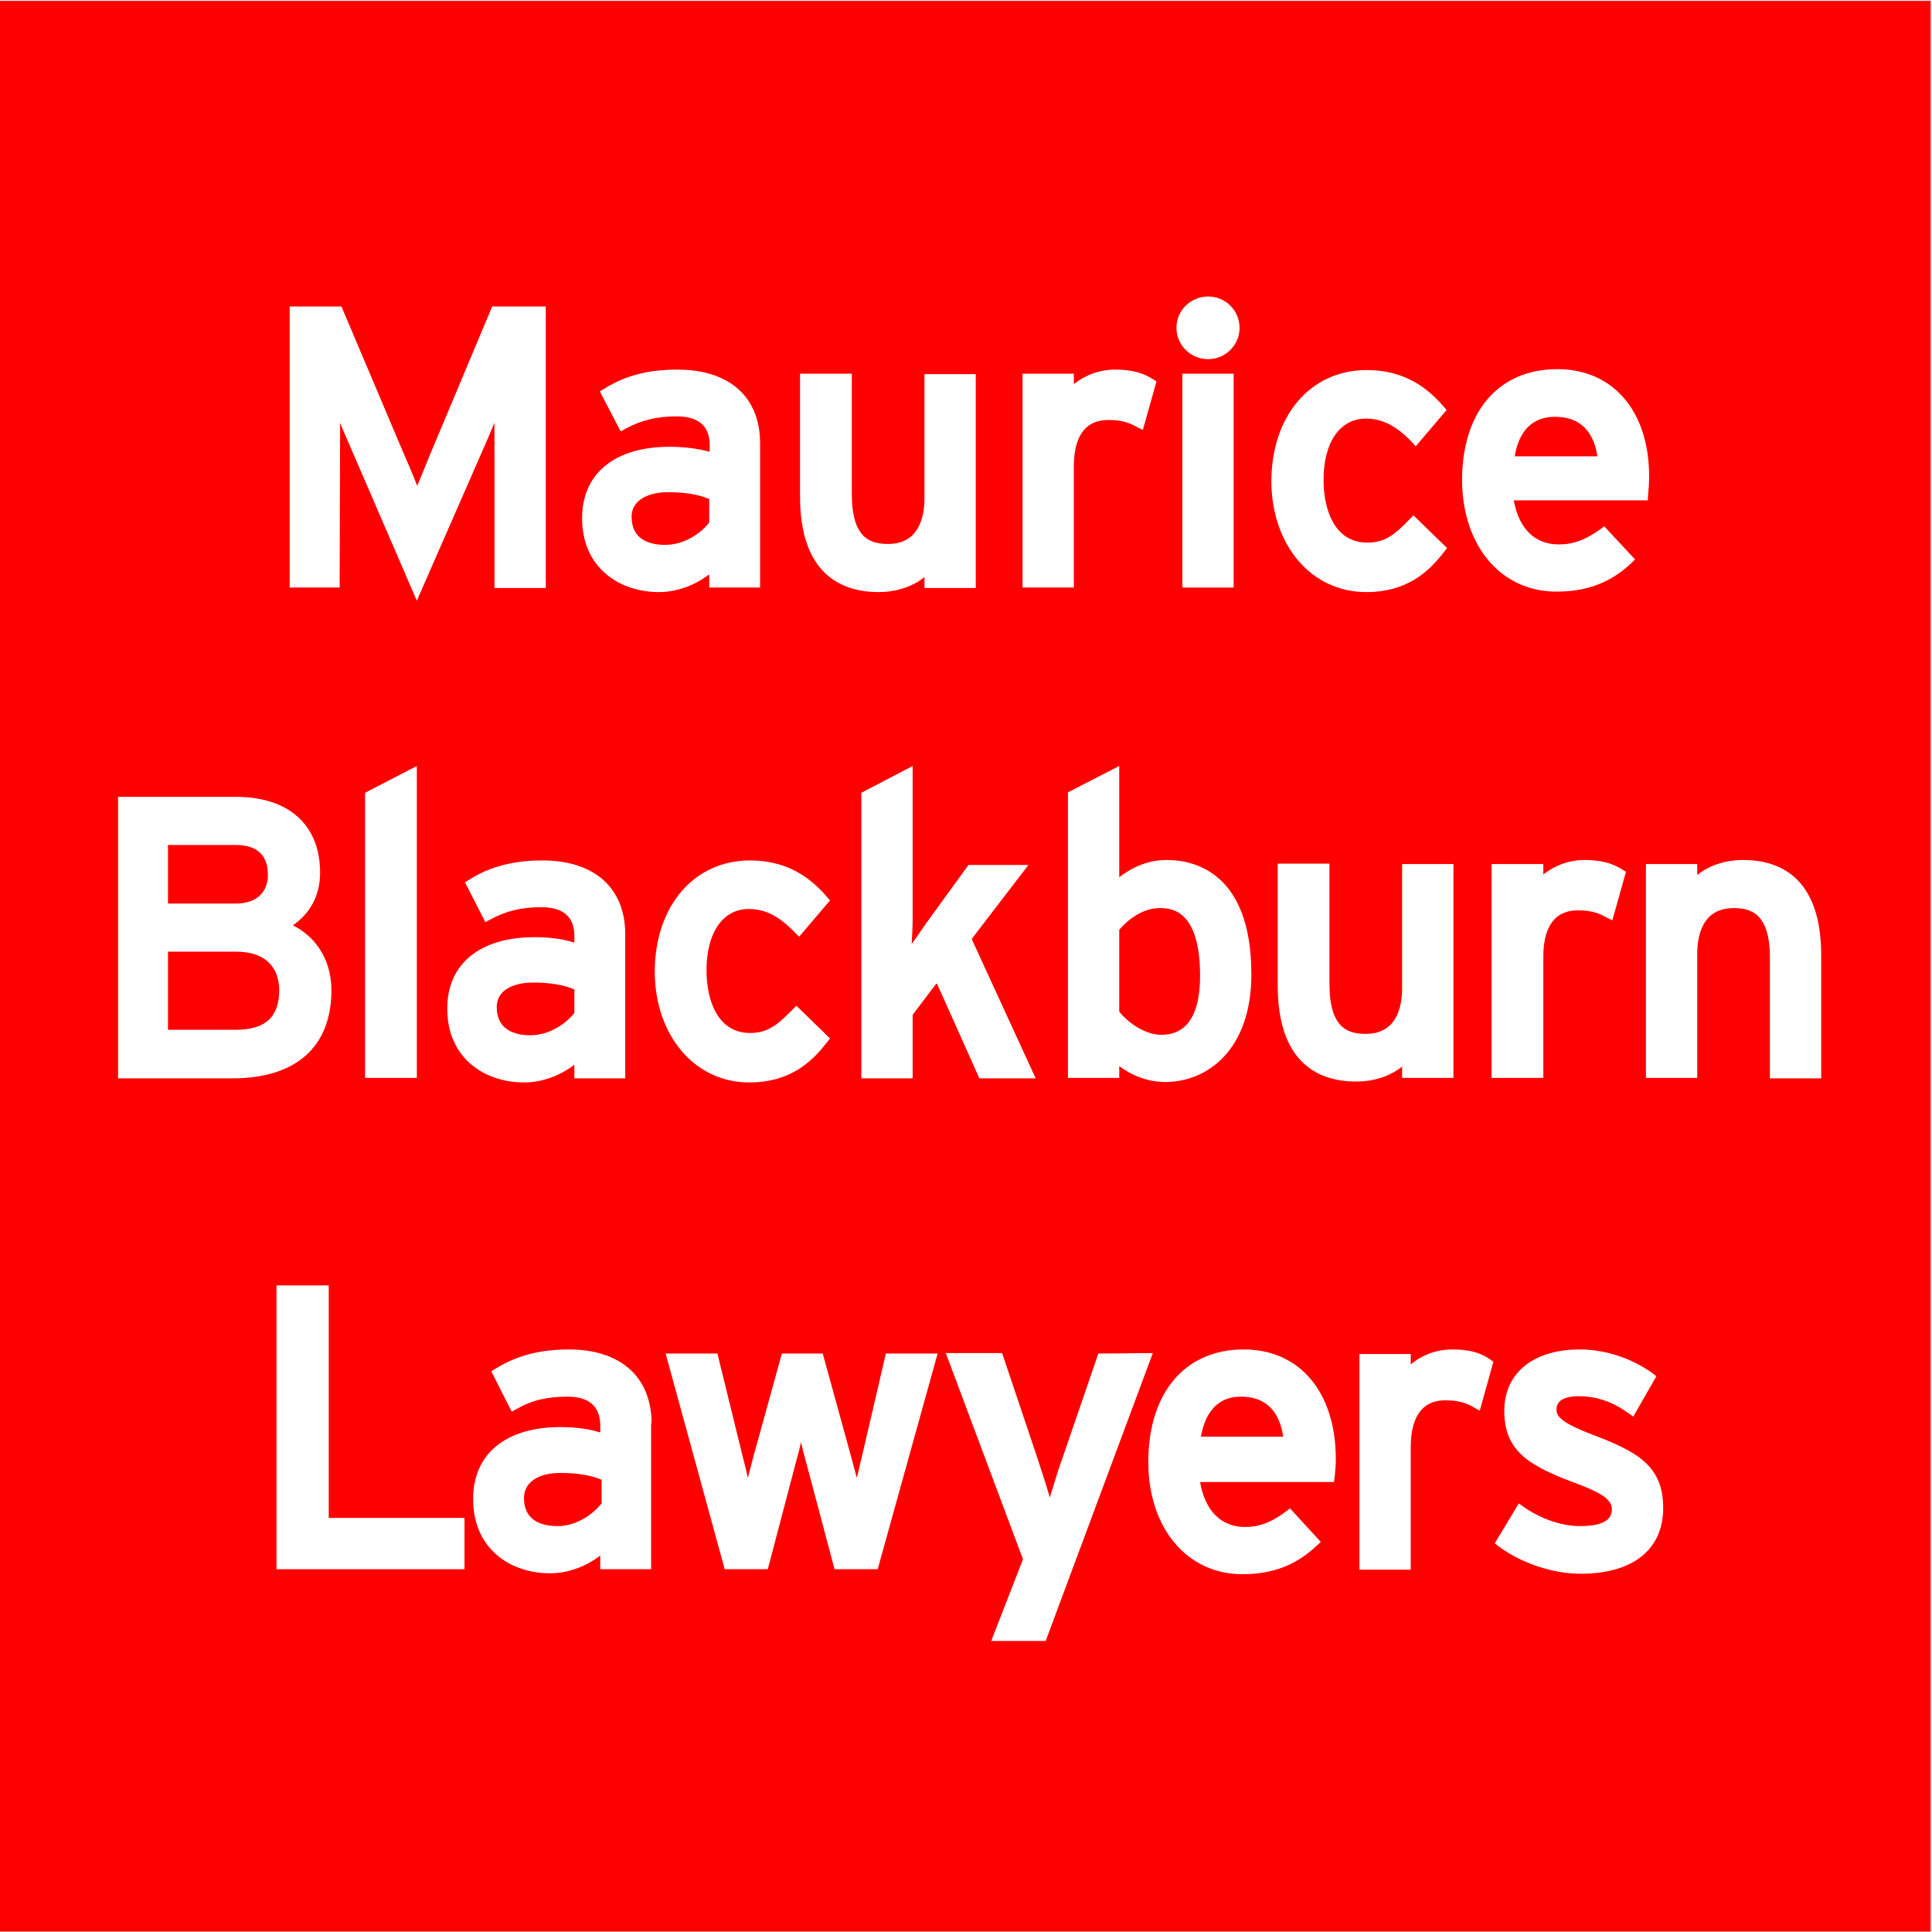
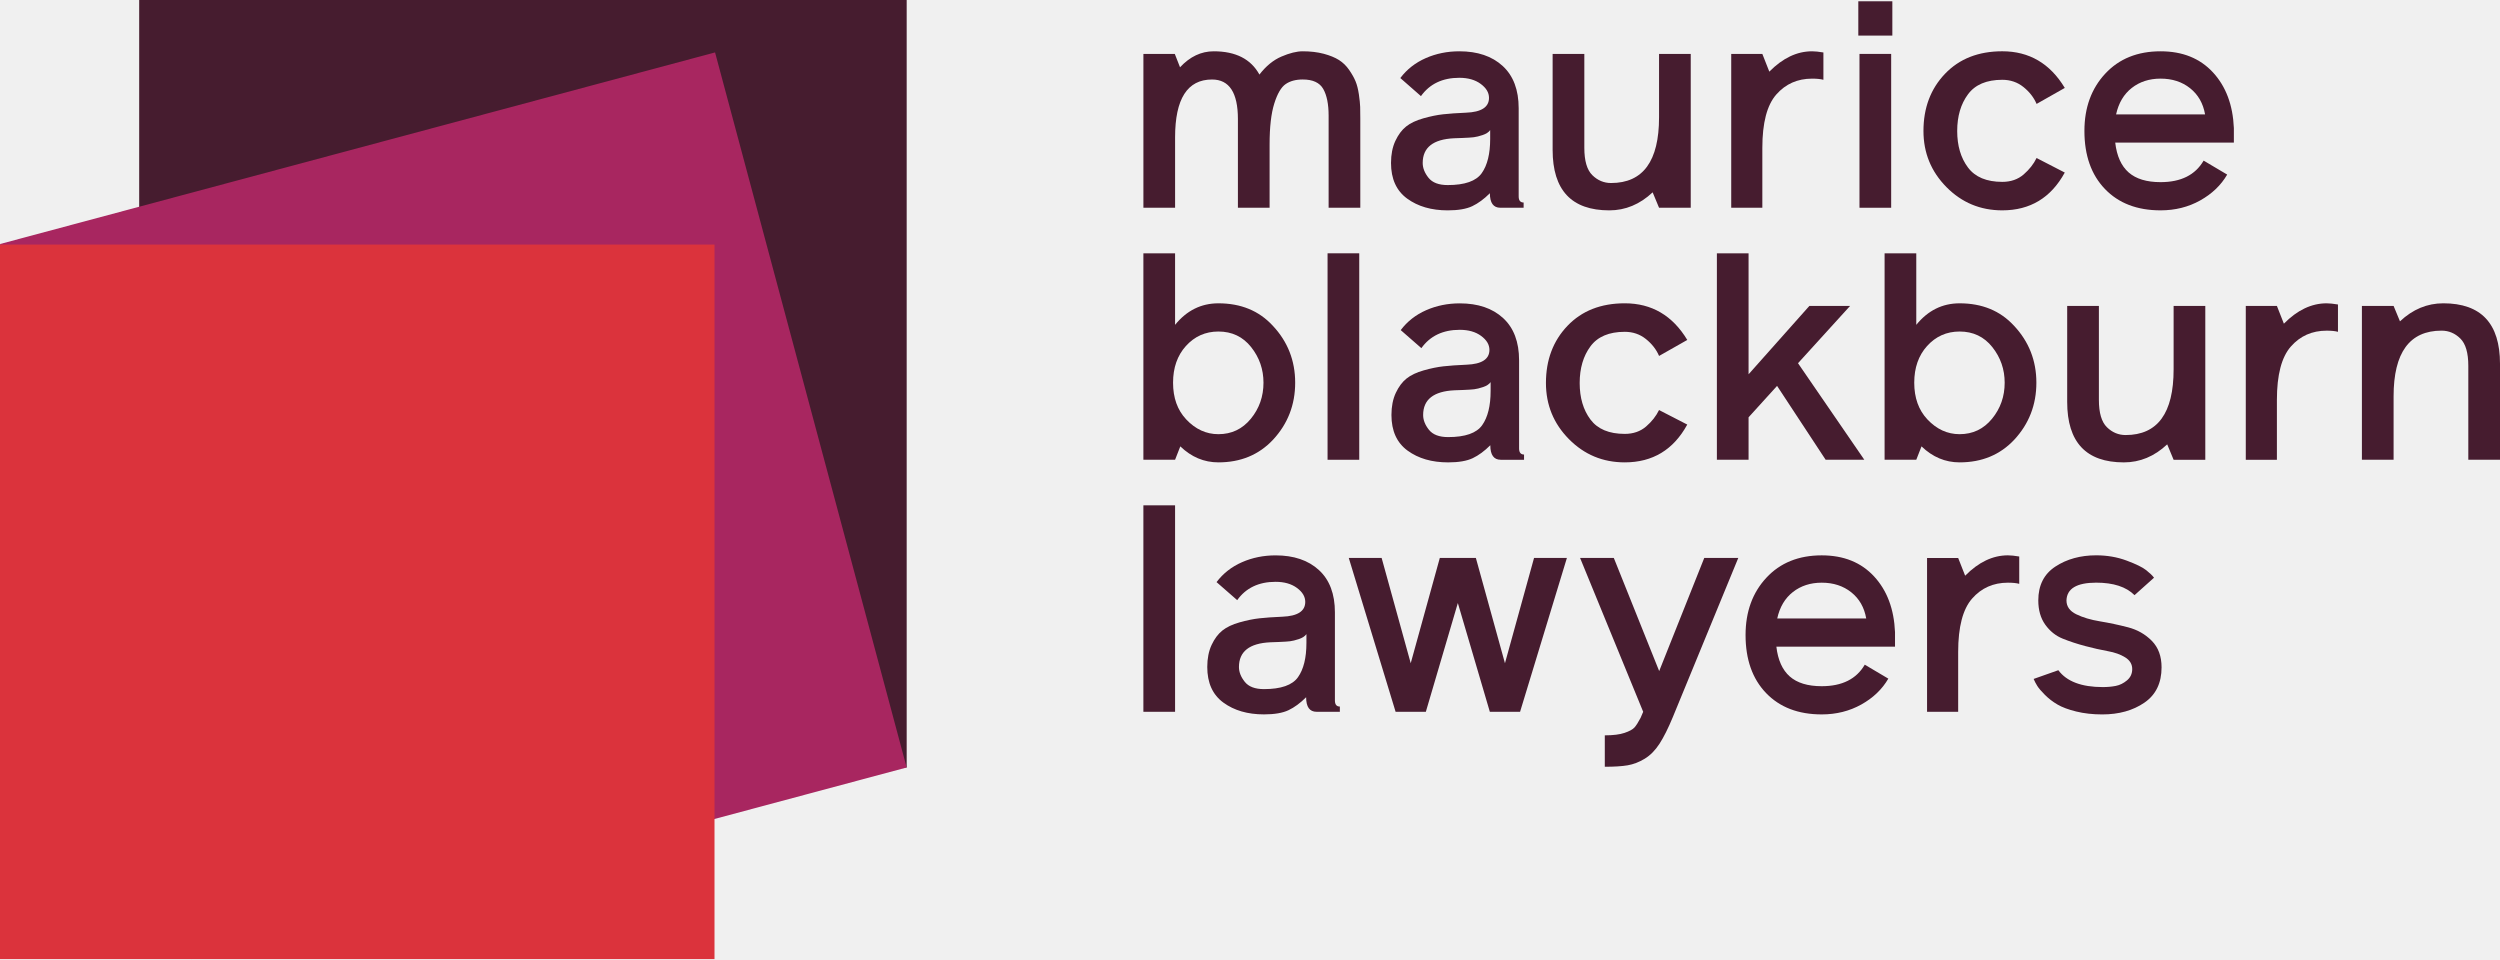
- <svg xmlns="http://www.w3.org/2000/svg" xmlns:xlink="http://www.w3.org/1999/xlink" width="425.5" height="425.5">
-   <style type="text/css">.st0{fill:#FF0000;}
- 	.st1{clip-path:url(#SVGID_2_);fill:#FFFFFF;}
- 	.st2{clip-path:url(#SVGID_4_);fill:#FFFFFF;}
- 	.st3{clip-path:url(#SVGID_6_);fill:#FFFFFF;}
- 	.st4{clip-path:url(#SVGID_8_);fill:#FFFFFF;}
- 	.st5{clip-path:url(#SVGID_10_);fill:#FFFFFF;}
- 	.st6{fill:#FFFFFF;}
- 	.st7{clip-path:url(#SVGID_12_);fill:#FFFFFF;}
- 	.st8{clip-path:url(#SVGID_14_);fill:#FFFFFF;}
- 	.st9{clip-path:url(#SVGID_16_);fill:#FFFFFF;}
- 	.st10{clip-path:url(#SVGID_18_);fill:#FFFFFF;}
- 	.st11{clip-path:url(#SVGID_20_);fill:#FFFFFF;}
- 	.st12{clip-path:url(#SVGID_22_);fill:#FFFFFF;}
- 	.st13{clip-path:url(#SVGID_24_);fill:#FFFFFF;}
- 	.st14{clip-path:url(#SVGID_26_);fill:#FFFFFF;}
- 	.st15{clip-path:url(#SVGID_28_);fill:#FFFFFF;}
- 	.st16{clip-path:url(#SVGID_30_);fill:#FFFFFF;}
- 	.st17{clip-path:url(#SVGID_32_);fill:#FFFFFF;}
- 	.st18{clip-path:url(#SVGID_34_);fill:#FFFFFF;}
- 	.st19{clip-path:url(#SVGID_36_);fill:#FFFFFF;}
- 	.st20{clip-path:url(#SVGID_38_);fill:#FFFFFF;}
- 	.st21{clip-path:url(#SVGID_40_);fill:#FFFFFF;}
- 	.st22{clip-path:url(#SVGID_42_);fill:#FFFFFF;}</style>
-   <g>
-     <rect fill="none" id="canvas_background" height="427.5" width="427.5" y="-1" x="-1" />
-   </g>
-   <g>
-     <g id="svg_1">
-       <g id="Layer_1_1_">
-         <g id="svg_19">
-           <rect id="svg_20" height="425.2" width="425.2" class="st0" y="0.2" />
-           <g id="svg_21">
-             <g id="svg_22">
-               <defs transform="translate(1,0) ">
-                 <rect height="425.2" width="425.2" y="0.2" id="SVGID_1_" />
-               </defs>
-               <clipPath transform="translate(1,0) " id="SVGID_2_">
-                 <use id="svg_23" xlink:href="#SVGID_1_" />
-               </clipPath>
-               <path id="svg_24" d="m350.3,315.8c-7,-2.7 -7.5,-4.1 -7.5,-5.4c0,-2.4 2.7,-2.9 4.9,-2.9c3.9,0 7.4,1.2 10.9,3.7l1.1,0.8l5.1,-8.9l-0.9,-0.7c-4.6,-3.3 -10.4,-5.2 -16,-5.2c-10.2,0 -16.6,5.2 -16.6,13.5s4.7,11.7 14,15.3c6.2,2.3 9.7,3.8 9.7,6.4c0,2.5 -2.3,3.7 -7,3.7c-4,0 -8.5,-1.5 -12.4,-4.2l-1.1,-0.8l-5.3,8.8l0.9,0.7c5,3.7 11.9,6 18,6c11.5,0 18.2,-5.3 18.2,-14.5c0,-9.5 -6,-12.5 -16,-16.3" class="st1" />
-             </g>
-             <g id="svg_25">
-               <defs transform="translate(1,0) ">
-                 <rect height="425.2" width="425.2" y="0.2" id="SVGID_3_" />
-               </defs>
-               <clipPath transform="translate(1,0) " id="SVGID_4_">
-                 <use id="svg_26" xlink:href="#SVGID_3_" />
-               </clipPath>
-               <path id="svg_27" d="m319.8,297.2c-3.4,0 -6.6,1.2 -9.1,3.3l0,-2.3l-11.3,0l0,47.5l11.3,0l0,-27c0,-4.7 1.3,-10.3 7.6,-10.3c2.5,0 4.3,0.4 6.2,1.5l1.4,0.8l3,-10.8l-0.7,-0.5c-2.3,-1.6 -4.8,-2.2 -8.4,-2.2" class="st2" />
-             </g>
-             <g id="svg_28">
-               <defs transform="translate(1,0) ">
-                 <rect height="425.2" width="425.2" y="0.2" id="SVGID_5_" />
-               </defs>
-               <clipPath transform="translate(1,0) " id="SVGID_6_">
-                 <use id="svg_29" xlink:href="#SVGID_5_" />
-               </clipPath>
-               <path id="svg_30" d="m273.9,297.2c-12.9,0 -21,9.5 -21,24.8c0,14.5 8.5,24.7 20.7,24.7c6.7,0 11.9,-2 16.4,-6.3l0.9,-0.8l-6.8,-7.4l-0.9,0.7c-3.2,2.4 -5.9,3.4 -9,3.4c-5.3,0 -8.8,-3.6 -9.9,-9.9l29.5,0l0.2,-1.6c0.1,-1 0.2,-2.3 0.2,-3.7c-0.1,-14.6 -8,-23.9 -20.3,-23.9m-0.6,10.4c6.5,0 8.7,4.5 9.3,8.8l-18.1,0c0.7,-4.2 2.9,-8.8 8.8,-8.8" class="st3" />
-             </g>
-             <g id="svg_31">
-               <defs transform="translate(1,0) ">
-                 <rect height="425.2" width="425.2" y="0.2" id="SVGID_7_" />
-               </defs>
-               <clipPath transform="translate(1,0) " id="SVGID_8_">
-                 <use id="svg_32" xlink:href="#SVGID_7_" />
-               </clipPath>
-               <path id="svg_33" d="m241.9,298.1l-7.9,23c-0.9,2.4 -1.9,5.9 -2.8,8.7c-0.8,-2.9 -2,-6.4 -2.8,-8.9l-7.7,-22.9l-12.4,0l17,45.4l-7,18l12,0l23.6,-63.4l-12,0.1l0,0z" class="st4" />
-             </g>
-             <g id="svg_34">
-               <defs transform="translate(1,0) ">
-                 <rect height="425.2" width="425.2" y="0.2" id="SVGID_9_" />
-               </defs>
-               <clipPath transform="translate(1,0) " id="SVGID_10_">
-                 <use id="svg_35" xlink:href="#SVGID_9_" />
-               </clipPath>
-               <path id="svg_36" d="m189.8,320.9c-0.4,1.5 -0.7,3.1 -1.1,4.6c-0.4,-1.5 -0.8,-3.1 -1.2,-4.5l-6.3,-22.9l-9,0l-6.3,22.8c-0.4,1.5 -0.8,3.1 -1.2,4.6c-0.3,-1.5 -0.7,-3.1 -1.1,-4.6l-5.6,-22.8l-11.4,0l13,47.5l9.5,0l6.2,-23.6c0.4,-1.4 0.8,-2.9 1.1,-4.4c0.3,1.4 0.7,2.9 1.1,4.3l6.3,23.7l9.5,0l13.2,-47.5l-11.4,0l-5.3,22.8z" class="st5" />
-             </g>
+ <svg xmlns="http://www.w3.org/2000/svg" version="1.1" x="0px" y="0px" viewBox="0 0 1537.67 589.9" style="enable-background:new 0 0 1537.67 589.9;" xml:space="preserve">
+   <style type="text/css">
+ 	.st0{fill:#461C2F;}
+ 	.st1{fill:#A82660;}
+ 	.st2{fill:#DB333C;}
+ </style>
+   <g id="Logos">
+     <g>
+       <g>
+         <path class="st0" d="M836.68,73.22v54.55h-19.49v-56.7c0-7.03-1.11-12.49-3.31-16.37c-2.21-3.87-6.41-5.81-12.61-5.81     c-4.3,0-7.81,0.96-10.55,2.86c-2.74,1.91-5.07,5.9-6.97,11.98c-1.91,6.08-2.86,14.43-2.86,25.04v38.99h-19.49V73.22     c0-16.22-5.31-24.32-15.92-24.32c-15.15,0-22.72,11.86-22.72,35.59v43.28h-19.49V33.16h19.31l3.22,8.23     c6.08-6.56,12.99-9.84,20.75-9.84c13.47,0,22.83,4.77,28.08,14.31c4.05-5.25,8.58-8.95,13.59-11.09     c5.01-2.15,9.36-3.22,13.06-3.22c4.77,0,9.06,0.51,12.88,1.52c3.81,1.02,6.94,2.3,9.39,3.84c2.45,1.55,4.53,3.58,6.26,6.08     c1.72,2.51,3.04,4.83,3.93,6.98c0.9,2.15,1.58,4.83,2.06,8.05c0.47,3.22,0.74,5.81,0.8,7.78     C836.65,67.77,836.68,70.24,836.68,73.22z" />
+         <path class="st0" d="M937.13,124.56v3.22h-14.31c-4.3,0-6.44-2.98-6.44-8.94c-3.58,3.58-7.19,6.23-10.82,7.96     c-3.64,1.73-8.68,2.59-15.11,2.59c-10.01,0-18.33-2.41-24.95-7.24c-6.62-4.83-9.93-12.13-9.93-21.91c0-5.25,0.9-9.77,2.68-13.59     c1.79-3.81,3.99-6.76,6.62-8.85c2.62-2.09,6.14-3.76,10.55-5.01c4.41-1.25,8.49-2.09,12.25-2.5c3.76-0.42,8.43-0.74,14.04-0.98     c9.42-0.36,14.13-3.4,14.13-9.12c0-3.22-1.7-6.08-5.1-8.58c-3.4-2.51-7.78-3.76-13.15-3.76c-10.37,0-18.24,3.76-23.61,11.27     L861.29,48c4.05-5.37,9.27-9.45,15.65-12.25c6.37-2.8,13.26-4.2,20.66-4.2c11.21,0,20.09,3.01,26.65,9.03     c6.56,6.02,9.84,14.7,9.84,26.02v54.19C934.09,123.3,935.1,124.56,937.13,124.56z M890.44,113.83c10.49,0,17.47-2.44,20.93-7.33     c3.46-4.89,5.19-11.92,5.19-21.1v-5.37c-0.96,1.32-2.51,2.33-4.65,3.04c-2.15,0.72-3.97,1.16-5.46,1.34     c-1.49,0.18-3.82,0.33-6.97,0.45c-3.16,0.12-4.86,0.18-5.1,0.18c-12.88,0.6-19.32,5.67-19.32,15.2c0,3.1,1.19,6.14,3.58,9.12     C881.02,112.34,884.96,113.83,890.44,113.83z" />
+         <path class="st0" d="M954.97,92.18V33.16h19.5v57.77c0,7.99,1.64,13.59,4.92,16.81c3.28,3.22,7.12,4.83,11.53,4.83     c19.68,0,29.51-13.47,29.51-40.42V33.16h19.49v94.62h-19.49l-3.94-9.48c-7.87,7.39-16.75,11.09-26.65,11.09     C966.6,129.38,954.97,116.98,954.97,92.18z" />
+         <path class="st0" d="M1114.55,31.55c1.79,0,4.11,0.24,6.97,0.72v16.81c-1.67-0.47-4-0.71-6.97-0.71c-8.95,0-16.28,3.25-22,9.75     c-5.72,6.5-8.59,17.44-8.59,32.82v36.84h-19.14V33.16h19.14l4.29,10.91C1096.49,35.72,1105.25,31.55,1114.55,31.55z" />
+         <path class="st0" d="M1163.92,0.79v21.1h-20.93V0.79H1163.92z M1143.71,127.78V33.16h19.49v94.62H1143.71z" />
+         <path class="st0" d="M1252.63,97.19l17.35,8.94c-8.47,15.5-21.28,23.25-38.45,23.25c-13.48,0-24.92-4.77-34.34-14.31     c-9.42-9.54-14.13-21.04-14.13-34.52c0-14.19,4.41-25.9,13.24-35.15c8.82-9.24,20.57-13.86,35.24-13.86     c16.57,0,29.39,7.51,38.45,22.54l-17.35,9.84c-1.67-3.94-4.35-7.39-8.05-10.37c-3.7-2.98-8.05-4.47-13.05-4.47     c-9.66,0-16.7,2.98-21.11,8.95c-4.41,5.96-6.62,13.48-6.62,22.53c0,9.06,2.2,16.54,6.62,22.45c4.41,5.9,11.45,8.85,21.11,8.85     c5.24,0,9.62-1.52,13.14-4.56C1248.18,104.26,1250.84,100.89,1252.63,97.19z" />
+         <path class="st0" d="M1373.98,78.77v8.94h-72.97c0.95,8.23,3.7,14.34,8.23,18.33c4.53,4,11.09,5.99,19.67,5.99     c12.52,0,21.34-4.41,26.47-13.24l14.49,8.59c-3.82,6.56-9.36,11.86-16.63,15.92c-7.27,4.06-15.38,6.08-24.32,6.08     c-14.43,0-25.84-4.38-34.25-13.15c-8.41-8.76-12.61-20.66-12.61-35.68c0-14.31,4.26-26.05,12.79-35.23     c8.52-9.18,19.88-13.77,34.07-13.77c13.47,0,24.21,4.32,32.2,12.97C1369.09,53.16,1373.38,64.58,1373.98,78.77z M1301.54,70.36     h54.73c-1.19-6.8-4.26-12.16-9.21-16.1s-11-5.9-18.16-5.9c-6.91,0-12.82,1.91-17.7,5.72     C1306.31,57.9,1303.09,63.33,1301.54,70.36z" />
+         <path class="st0" d="M782.84,200.33c9.18,9.78,13.78,21.46,13.78,35.05c0,13.59-4.53,25.28-13.59,35.06     c-8.71,9.3-19.92,13.95-33.63,13.95c-8.82,0-16.63-3.28-23.43-9.84l-3.22,8.23h-19.49V155.8h19.49v44     c7.16-8.82,16.04-13.24,26.65-13.24C763.23,186.56,774.38,191.15,782.84,200.33z M749.4,267.05c8.11,0,14.76-3.16,19.95-9.48     c5.18-6.32,7.78-13.71,7.78-22.18c0-8.23-2.53-15.53-7.6-21.91c-5.07-6.38-11.78-9.57-20.12-9.57c-7.99,0-14.66,2.98-20.03,8.94     c-5.24,5.84-7.87,13.35-7.87,22.53c0,9.3,2.68,16.81,8.05,22.54C735.27,264.01,741.88,267.05,749.4,267.05z" />
+         <path class="st0" d="M836.03,282.79h-19.49V155.8h19.49V282.79z" />
+         <path class="st0" d="M937.39,279.57v3.22h-14.31c-4.3,0-6.44-2.98-6.44-8.94c-3.58,3.58-7.19,6.23-10.82,7.96     c-3.64,1.73-8.68,2.59-15.11,2.59c-10.01,0-18.33-2.41-24.95-7.24c-6.62-4.83-9.93-12.13-9.93-21.91c0-5.25,0.9-9.77,2.68-13.59     c1.79-3.81,3.99-6.76,6.62-8.85c2.62-2.09,6.14-3.76,10.55-5.01c4.41-1.25,8.49-2.09,12.25-2.5c3.76-0.42,8.43-0.74,14.04-0.98     c9.42-0.36,14.13-3.4,14.13-9.12c0-3.22-1.7-6.08-5.1-8.58c-3.4-2.51-7.78-3.76-13.15-3.76c-10.37,0-18.24,3.76-23.61,11.27     l-12.7-11.09c4.05-5.37,9.27-9.45,15.65-12.25c6.37-2.8,13.26-4.2,20.66-4.2c11.21,0,20.09,3.01,26.65,9.03     c6.56,6.02,9.84,14.7,9.84,26.02v54.19C934.35,278.31,935.36,279.57,937.39,279.57z M890.71,268.84     c10.49,0,17.47-2.44,20.93-7.33c3.46-4.89,5.19-11.92,5.19-21.1v-5.37c-0.96,1.32-2.51,2.33-4.65,3.04     c-2.15,0.72-3.97,1.16-5.46,1.34c-1.49,0.18-3.82,0.33-6.97,0.45c-3.16,0.12-4.86,0.18-5.1,0.18     c-12.88,0.6-19.32,5.67-19.32,15.2c0,3.1,1.19,6.14,3.58,9.12C881.29,267.35,885.22,268.84,890.71,268.84z" />
+         <path class="st0" d="M1020.43,252.2l17.35,8.94c-8.47,15.5-21.28,23.25-38.45,23.25c-13.48,0-24.92-4.77-34.34-14.31     c-9.42-9.54-14.13-21.04-14.13-34.52c0-14.19,4.41-25.9,13.24-35.15c8.82-9.24,20.57-13.86,35.24-13.86     c16.57,0,29.39,7.51,38.45,22.54l-17.35,9.84c-1.67-3.94-4.35-7.39-8.05-10.37c-3.7-2.98-8.05-4.47-13.05-4.47     c-9.66,0-16.7,2.98-21.11,8.95c-4.41,5.96-6.62,13.48-6.62,22.53c0,9.06,2.2,16.54,6.62,22.45c4.41,5.9,11.45,8.85,21.11,8.85     c5.24,0,9.62-1.52,13.14-4.56C1015.99,259.27,1018.64,255.9,1020.43,252.2z" />
+         <path class="st0" d="M1105.9,223.4l40.78,59.38h-23.79l-29.87-45.43l-17.53,19.32v26.11H1056V155.8h19.49v74.41l37.38-42.03     h25.04L1105.9,223.4z" />
+         <path class="st0" d="M1238.73,200.33c9.18,9.78,13.78,21.46,13.78,35.05c0,13.59-4.53,25.28-13.59,35.06     c-8.71,9.3-19.92,13.95-33.63,13.95c-8.82,0-16.63-3.28-23.43-9.84l-3.22,8.23h-19.49V155.8h19.49v44     c7.16-8.82,16.04-13.24,26.65-13.24C1219.12,186.56,1230.27,191.15,1238.73,200.33z M1205.29,267.05     c8.11,0,14.76-3.16,19.94-9.48c5.18-6.32,7.78-13.71,7.78-22.18c0-8.23-2.53-15.53-7.6-21.91c-5.07-6.38-11.78-9.57-20.12-9.57     c-7.99,0-14.66,2.98-20.03,8.94c-5.24,5.84-7.87,13.35-7.87,22.53c0,9.3,2.68,16.81,8.05,22.54     C1191.16,264.01,1197.77,267.05,1205.29,267.05z" />
+         <path class="st0" d="M1271.46,247.19v-59.02h19.5v57.77c0,7.99,1.64,13.59,4.92,16.81c3.28,3.22,7.12,4.83,11.53,4.83     c19.68,0,29.51-13.47,29.51-40.42v-38.99h19.49v94.62h-19.49l-3.94-9.48c-7.87,7.39-16.75,11.09-26.65,11.09     C1283.09,284.4,1271.46,272,1271.46,247.19z" />
+         <path class="st0" d="M1431.04,186.56c1.79,0,4.11,0.24,6.97,0.72v16.81c-1.67-0.47-4-0.71-6.97-0.71c-8.95,0-16.28,3.25-22,9.75     c-5.72,6.5-8.59,17.44-8.59,32.82v36.84h-19.14v-94.62h19.14l4.29,10.91C1412.97,190.73,1421.74,186.56,1431.04,186.56z" />
+         <path class="st0" d="M1537.67,223.76v59.02h-19.49v-57.77c0-7.99-1.64-13.59-4.92-16.81c-3.28-3.22-7.13-4.83-11.53-4.83     c-19.68,0-29.51,13.48-29.51,40.42v38.99h-19.49v-94.62h19.49l3.93,9.48c7.87-7.39,16.75-11.09,26.65-11.09     C1526.05,186.56,1537.67,198.96,1537.67,223.76z" />
+         <path class="st0" d="M722.75,437.8h-19.49V310.81h19.49V437.8z" />
+         <path class="st0" d="M824.1,434.58v3.22H809.8c-4.3,0-6.44-2.98-6.44-8.95c-3.58,3.58-7.19,6.23-10.82,7.96     c-3.64,1.73-8.68,2.59-15.11,2.59c-10.01,0-18.33-2.41-24.95-7.24c-6.62-4.83-9.93-12.13-9.93-21.91c0-5.25,0.9-9.77,2.68-13.59     c1.79-3.81,3.99-6.76,6.62-8.85c2.62-2.09,6.14-3.76,10.55-5.01c4.41-1.25,8.49-2.09,12.25-2.5c3.76-0.42,8.43-0.74,14.04-0.98     c9.42-0.36,14.13-3.4,14.13-9.12c0-3.22-1.7-6.08-5.1-8.58c-3.4-2.51-7.78-3.76-13.15-3.76c-10.37,0-18.24,3.76-23.61,11.27     l-12.7-11.09c4.05-5.37,9.27-9.45,15.65-12.25c6.37-2.8,13.26-4.2,20.66-4.2c11.21,0,20.09,3.01,26.65,9.03     c6.56,6.02,9.84,14.7,9.84,26.02v54.2C821.06,433.33,822.08,434.58,824.1,434.58z M777.42,423.85c10.49,0,17.47-2.44,20.93-7.33     c3.46-4.89,5.19-11.93,5.19-21.11v-5.37c-0.96,1.32-2.51,2.33-4.65,3.04c-2.15,0.72-3.97,1.16-5.46,1.34     c-1.49,0.18-3.82,0.33-6.97,0.45c-3.16,0.12-4.86,0.18-5.1,0.18c-12.88,0.6-19.32,5.67-19.32,15.2c0,3.1,1.19,6.14,3.58,9.12     C768,422.36,771.94,423.85,777.42,423.85z" />
+         <path class="st0" d="M896.67,370.91l-19.68,66.89h-18.6l-28.8-94.62h20.21l17.89,64.75l17.89-64.75h22.18l17.89,64.75     l17.89-64.75h20.21l-28.8,94.62h-18.6L896.67,370.91z" />
+         <path class="st0" d="M1020.51,412.76l27.72-69.58h20.93l-40.24,97.84c-2.86,6.92-5.61,12.4-8.23,16.46     c-2.63,4.05-5.67,7.12-9.12,9.21c-3.46,2.09-6.95,3.43-10.47,4.03c-3.52,0.6-8.2,0.89-14.04,0.89v-19.32     c5.13,0,9.18-0.51,12.16-1.52c2.98-1.01,5.01-2.12,6.08-3.31c1.07-1.19,2.32-3.16,3.76-5.9l1.61-3.76l-38.81-94.62h20.75     L1020.51,412.76z" />
+         <path class="st0" d="M1165.56,388.79v8.94h-72.97c0.95,8.23,3.7,14.34,8.23,18.34c4.53,3.99,11.09,5.99,19.67,5.99     c12.52,0,21.34-4.41,26.47-13.24l14.49,8.59c-3.82,6.56-9.36,11.87-16.63,15.92c-7.27,4.05-15.38,6.08-24.32,6.08     c-14.43,0-25.84-4.38-34.25-13.14c-8.41-8.76-12.61-20.66-12.61-35.69c0-14.31,4.26-26.05,12.79-35.23     c8.52-9.18,19.88-13.77,34.07-13.77c13.47,0,24.21,4.32,32.2,12.97C1160.67,363.19,1164.96,374.6,1165.56,388.79z      M1093.12,380.39h54.73c-1.19-6.8-4.26-12.16-9.21-16.1c-4.95-3.94-11-5.9-18.16-5.9c-6.91,0-12.82,1.91-17.7,5.72     C1097.89,367.93,1094.67,373.35,1093.12,380.39z" />
+         <path class="st0" d="M1235,341.57c1.79,0,4.11,0.24,6.97,0.72v16.81c-1.67-0.47-4-0.71-6.97-0.71c-8.95,0-16.28,3.25-22,9.75     c-5.72,6.5-8.59,17.44-8.59,32.82v36.85h-19.14v-94.62h19.14l4.29,10.91C1216.93,345.75,1225.7,341.57,1235,341.57z" />
+         <path class="st0" d="M1271.02,369.3c0,3.7,1.99,6.53,5.99,8.5c3.99,1.97,8.88,3.43,14.67,4.38c5.78,0.96,11.53,2.18,17.26,3.67     c5.72,1.49,10.58,4.27,14.58,8.32c3.99,4.06,5.99,9.48,5.99,16.28c0,9.66-3.52,16.9-10.55,21.73s-15.68,7.24-25.93,7.24     c-5.84,0-11.18-0.6-16.01-1.79c-4.83-1.19-8.68-2.62-11.53-4.3c-2.86-1.67-5.43-3.64-7.69-5.9s-3.84-4.11-4.74-5.55     c-0.89-1.43-1.64-2.86-2.24-4.29l15.2-5.37c5.12,6.92,14.25,10.38,27.37,10.38c2.86,0,5.51-0.24,7.96-0.72     c2.44-0.47,4.74-1.61,6.89-3.4c2.15-1.79,3.22-4.11,3.22-6.98c0-2.98-1.43-5.37-4.3-7.16c-2.86-1.79-6.44-3.07-10.73-3.84     c-4.29-0.77-8.91-1.82-13.86-3.13c-4.95-1.31-9.57-2.83-13.86-4.56c-4.29-1.73-7.87-4.59-10.73-8.58     c-2.86-3.99-4.29-8.97-4.29-14.94c0-9.3,3.51-16.24,10.55-20.84c7.03-4.59,15.38-6.89,25.04-6.89c6.68,0,12.91,1.07,18.69,3.22     c5.78,2.15,9.81,4.11,12.07,5.9c2.26,1.79,3.87,3.34,4.83,4.65l-11.99,10.73c-5.13-5.13-12.99-7.69-23.61-7.69     C1277.33,358.39,1271.25,362.03,1271.02,369.3z" />
+       </g>
+       <g>
+         <g>
+           <g>
+             <path class="st0" d="M557.66,472.05H85.61V0h472.06V472.05z" />
          </g>
-           <polygon id="svg_37" points="72.4,283.1 60.9,283.1 60.9,345.6 102.3,345.6 102.3,334.3 72.4,334.3 " class="st6" />
-           <g id="svg_38">
-             <g id="svg_39">
-               <defs transform="translate(1,0) ">
-                 <rect height="425.2" width="425.2" y="0.2" id="SVGID_11_" />
-               </defs>
-               <clipPath transform="translate(1,0) " id="SVGID_12_">
-                 <use id="svg_40" xlink:href="#SVGID_11_" />
-               </clipPath>
-               <path id="svg_41" d="m132.4,331.2c-2,2.5 -5.6,4.9 -9.6,4.9c-3.4,0 -7.4,-1.1 -7.4,-6.2c0,-3.4 3.1,-5.5 8,-5.5c3.8,0 6.7,0.5 9.1,1.5l0,5.3l-0.1,0zm11.1,-17.7c0,-10.2 -6.8,-16.3 -18.2,-16.3c-6.3,0 -11.4,1.3 -16.1,4.2l-1,0.6l4.5,8.9l1.1,-0.6c3.3,-1.9 6.7,-2.7 11.2,-2.7c4.8,0 7.2,2.2 7.2,6.4l0,1.5c-2.4,-0.8 -5.4,-1.2 -8.8,-1.2c-12,0 -19.2,5.9 -19.2,15.8c0,11.3 8.5,16.4 16.9,16.4c3.9,0 7.8,-1.4 11.1,-3.9l0,3l11.2,0l0,-32.1l0.1,0z" class="st7" />
-             </g>
-             <g id="svg_42">
-               <defs transform="translate(1,0) ">
-                 <rect height="425.2" width="425.2" y="0.2" id="SVGID_13_" />
-               </defs>
-               <clipPath transform="translate(1,0) " id="SVGID_14_">
-                 <use id="svg_43" xlink:href="#SVGID_13_" />
-               </clipPath>
-               <path id="svg_44" d="m74.9,96.8c0,-1.1 0,-2.4 0,-3.7c0.4,1.1 0.9,2.1 1.3,3.1l15.6,36.1l15.8,-36.1c0.4,-1 0.9,-2.1 1.3,-3.1c0,1.3 0,2.6 0,3.7l0,32.7l11.3,0l0,-62l-11.8,0l-13.6,32.4c-0.6,1.5 -1.8,4.4 -2.9,7.1c-0.8,-2 -1.7,-4.2 -2.6,-6.2l-14.1,-33.3l-11.4,0l0,61.9l11,0l0.1,-32.6l0,0z" class="st8" />
-             </g>
-             <g id="svg_45">
-               <defs transform="translate(1,0) ">
-                 <rect height="425.2" width="425.2" y="0.2" id="SVGID_15_" />
-               </defs>
-               <clipPath transform="translate(1,0) " id="SVGID_16_">
-                 <use id="svg_46" xlink:href="#SVGID_15_" />
-               </clipPath>
-               <path id="svg_47" d="m147.4,98.4c-12,0 -19.2,5.9 -19.2,15.7c0,11.2 8.5,16.3 16.9,16.3c3.9,0 7.8,-1.4 11.1,-3.9l0,2.9l11.2,0l0,-31.8c0,-10.2 -6.8,-16.2 -18.2,-16.2c-6.4,0 -11.5,1.3 -16.1,4.2l-1,0.6l4.6,8.8l1.1,-0.6c3.3,-1.8 6.8,-2.7 11.2,-2.7c4.8,0 7.3,2.1 7.3,6.3l0,1.5c-2.6,-0.7 -5.5,-1.1 -8.9,-1.1m-0.3,10c3.8,0 6.7,0.5 9.1,1.5l0,5.2c-2,2.5 -5.6,4.9 -9.7,4.9c-3.4,0 -7.4,-1.1 -7.4,-6.2c0,-3.9 4.1,-5.4 8,-5.4" class="st9" />
-             </g>
-             <g id="svg_48">
-               <defs transform="translate(1,0) ">
-                 <rect height="425.2" width="425.2" y="0.2" id="SVGID_17_" />
-               </defs>
-               <clipPath transform="translate(1,0) " id="SVGID_18_">
-                 <use id="svg_49" xlink:href="#SVGID_17_" />
-               </clipPath>
-               <path id="svg_50" d="m193.5,130.4c3.9,0 7.5,-1.2 10.1,-3.3l0,2.4l11.3,0l0,-47.1l-11.3,0l0,27.3c0,3.8 -1,10.1 -8,10.1c-4,0 -8,-1.3 -8,-11l0,-26.5l-11.4,0l0,26.8c-0.1,17.6 9.4,21.3 17.3,21.3" class="st10" />
-             </g>
-             <g id="svg_51">
-               <defs transform="translate(1,0) ">
-                 <rect height="425.2" width="425.2" y="0.2" id="SVGID_19_" />
-               </defs>
-               <clipPath transform="translate(1,0) " id="SVGID_20_">
-                 <use id="svg_52" xlink:href="#SVGID_19_" />
-               </clipPath>
-               <path id="svg_53" d="m236.5,102.7c0,-4.7 1.3,-10.2 7.6,-10.2c2.5,0 4.3,0.4 6.2,1.5l1.4,0.7l3,-10.7l-0.8,-0.5c-2.2,-1.4 -4.7,-2.1 -8.3,-2.1c-3.4,0 -6.6,1.2 -9.1,3.2l0,-2.3l-11.3,0l0,47.1l11.3,0l0,-26.7l0,0z" class="st11" />
-             </g>
-             <g id="svg_54">
-               <defs transform="translate(1,0) ">
-                 <rect height="425.2" width="425.2" y="0.2" id="SVGID_21_" />
-               </defs>
-               <clipPath transform="translate(1,0) " id="SVGID_22_">
-                 <use id="svg_55" xlink:href="#SVGID_21_" />
-               </clipPath>
-               <path id="svg_56" d="m266.1,79.1c3.8,0 6.9,-3.1 6.9,-6.9c0,-3.8 -3.1,-6.9 -6.9,-6.9c-3.9,0 -7,3.1 -7,6.9s3.1,6.9 7,6.9" class="st12" />
-             </g>
+         </g>
+         <g>
+           <g>
+             <path class="st1" d="M117.85,589.9L0,150.09L439.81,32.24l117.85,439.82L117.85,589.9z" />
          </g>
-           <rect id="svg_57" height="47.1" width="11.3" class="st6" y="82.3" x="260.4" />
-           <g id="svg_58">
-             <g id="svg_59">
-               <defs transform="translate(1,0) ">
-                 <rect height="425.2" width="425.2" y="0.2" id="SVGID_23_" />
-               </defs>
-               <clipPath transform="translate(1,0) " id="SVGID_24_">
-                 <use id="svg_60" xlink:href="#SVGID_23_" />
-               </clipPath>
-               <path id="svg_61" d="m300.9,130.4c8.9,0 13.7,-4.4 17.1,-8.8l0.7,-0.9l-7.4,-7.2l-0.9,0.9c-3.4,3.6 -5.6,5.1 -9.3,5.1c-7.1,0 -9.6,-7.1 -9.6,-13.8c0,-8.3 3.6,-13.5 9.3,-13.5c3.6,0 6.6,1.5 10.1,5.1l0.9,1l6.8,-8l-0.7,-0.8c-4.6,-5.4 -10.1,-8 -16.9,-8c-12.4,0 -21,10.1 -21,24.6c0.1,14 8.8,24.3 20.9,24.3" class="st13" />
-             </g>
-             <g id="svg_62">
-               <defs transform="translate(1,0) ">
-                 <rect height="425.2" width="425.2" y="0.2" id="SVGID_25_" />
-               </defs>
-               <clipPath transform="translate(1,0) " id="SVGID_26_">
-                 <use id="svg_63" xlink:href="#SVGID_25_" />
-               </clipPath>
-               <path id="svg_64" d="m342.8,130.3c6.7,0 11.9,-2 16.4,-6.2l0.9,-0.9l-6.8,-7.3l-0.9,0.7c-3.2,2.3 -5.9,3.3 -9.1,3.3c-5.3,0 -8.8,-3.5 -9.9,-9.7l29.5,0l0.1,-1.5c0.1,-0.9 0.2,-2.3 0.2,-3.8c0,-14.3 -7.9,-23.6 -20.2,-23.6c-13,0 -21,9.4 -21,24.5c0.1,14.5 8.6,24.5 20.8,24.5m-9.2,-29.8c0.7,-4.3 2.9,-8.7 8.9,-8.7c6.5,0 8.7,4.5 9.3,8.7l-18.2,0z" class="st14" />
-             </g>
-           </g>
-           <polygon id="svg_65" points="80.4,174.6 80.4,237.4 91.8,237.4 91.8,168.7 " class="st6" />
-           <g id="svg_66">
-             <g id="svg_67">
-               <defs transform="translate(1,0) ">
-                 <rect height="425.2" width="425.2" y="0.2" id="SVGID_27_" />
-               </defs>
-               <clipPath transform="translate(1,0) " id="SVGID_28_">
-                 <use id="svg_68" xlink:href="#SVGID_27_" />
-               </clipPath>
-               <path id="svg_69" d="m126.5,234.5l0,3l11.2,0l0,-31.8c0,-10.1 -6.8,-16.2 -18.2,-16.2c-6.3,0 -11.5,1.3 -16.1,4.2l-1,0.6l4.5,8.8l1.1,-0.6c3.3,-1.8 6.7,-2.7 11.2,-2.7c4.8,0 7.3,2.1 7.3,6.3l0,1.5c-2.4,-0.8 -5.4,-1.2 -8.8,-1.2c-12,0 -19.2,5.9 -19.2,15.7c0,11.2 8.5,16.3 16.9,16.3c3.9,0 7.8,-1.4 11.1,-3.9m-17.1,-12.7c0,-4 4.1,-5.4 8,-5.4c3.8,0 6.7,0.5 9.1,1.5l0,5.2c-2,2.5 -5.6,4.9 -9.7,4.9c-3.3,0 -7.4,-1.1 -7.4,-6.2" class="st15" />
-             </g>
-             <g id="svg_70">
-               <defs transform="translate(1,0) ">
-                 <rect height="425.2" width="425.2" y="0.2" id="SVGID_29_" />
-               </defs>
-               <clipPath transform="translate(1,0) " id="SVGID_30_">
-                 <use id="svg_71" xlink:href="#SVGID_29_" />
-               </clipPath>
-               <path id="svg_72" d="m165,238.4c8.9,0 13.7,-4.4 17.1,-8.8l0.7,-0.9l-7.4,-7.2l-0.9,0.9c-3.4,3.5 -5.6,5.1 -9.3,5.1c-7.1,0 -9.6,-7.1 -9.6,-13.8c0,-8.3 3.6,-13.5 9.3,-13.5c3.6,0 6.6,1.5 10.1,5.1l1,1l6.8,-8l-0.7,-0.8c-4.6,-5.4 -10.1,-8 -16.9,-8c-12.4,0 -21,10.1 -21,24.6c0.1,14 8.8,24.3 20.8,24.3" class="st16" />
-             </g>
-             <g id="svg_73">
-               <defs transform="translate(1,0) ">
-                 <rect height="425.2" width="425.2" y="0.2" id="SVGID_31_" />
-               </defs>
-               <clipPath transform="translate(1,0) " id="SVGID_32_">
-                 <use id="svg_74" xlink:href="#SVGID_31_" />
-               </clipPath>
-               <path id="svg_75" d="m201,202.4l0,-33.7l-11.3,5.9l0,62.9l11.3,0l0,-14l5.3,-7l9.4,21l12.4,0l-14.1,-30.7l12.5,-16.3l-13.2,0l-9.8,13.5c-0.7,1.1 -1.7,2.5 -2.7,3.9c0,-0.1 0,-0.1 0,-0.2c0.1,-1.9 0.2,-3.9 0.2,-5.3" class="st17" />
-             </g>
-             <g id="svg_76">
-               <defs transform="translate(1,0) ">
-                 <rect height="425.2" width="425.2" y="0.2" id="SVGID_33_" />
-               </defs>
-               <clipPath transform="translate(1,0) " id="SVGID_34_">
-                 <use id="svg_77" xlink:href="#SVGID_33_" />
-               </clipPath>
-               <path id="svg_78" d="m246.5,168.7l-11.3,5.8l0,62.9l11.3,0l0,-2.6c2.5,1.9 6.1,3.5 10.1,3.5c9.5,0 19,-7.3 19,-23.7c0,-22.8 -13,-25.2 -18.6,-25.2c-3.7,0 -7.1,1.2 -10.5,3.8l0,-24.5zm-0.1,36.2c2.6,-3.1 5.9,-4.9 9,-4.9c2.2,0 8.9,0 8.9,14.9c0,8.6 -2.9,13 -8.5,13c-3.6,0 -7.3,-2.6 -9.3,-5.1l0,-17.9l-0.1,0z" class="st18" />
-             </g>
-             <g id="svg_79">
-               <defs transform="translate(1,0) ">
-                 <rect height="425.2" width="425.2" y="0.2" id="SVGID_35_" />
-               </defs>
-               <clipPath transform="translate(1,0) " id="SVGID_36_">
-                 <use id="svg_80" xlink:href="#SVGID_35_" />
-               </clipPath>
-               <path id="svg_81" d="m308.8,237.4l11.3,0l0,-47.1l-11.3,0l0,27.3c0,3.8 -1,10.1 -8,10.1c-4,0 -8,-1.3 -8,-11l0,-26.5l-11.4,0l0,26.8c0,17.5 9.4,21.2 17.3,21.2c3.9,0 7.5,-1.2 10.1,-3.3l0,2.5z" class="st19" />
-             </g>
-             <g id="svg_82">
-               <defs transform="translate(1,0) ">
-                 <rect height="425.2" width="425.2" y="0.2" id="SVGID_37_" />
-               </defs>
-               <clipPath transform="translate(1,0) " id="SVGID_38_">
-                 <use id="svg_83" xlink:href="#SVGID_37_" />
-               </clipPath>
-               <path id="svg_84" d="m328.5,190.3l0,47.1l11.4,0l0,-26.7c0,-4.7 1.3,-10.2 7.6,-10.2c2.5,0 4.3,0.4 6.2,1.5l1.4,0.7l3,-10.7l-0.8,-0.5c-2.2,-1.4 -4.8,-2.1 -8.3,-2.1c-3.4,0 -6.6,1.2 -9.1,3.2l0,-2.3l-11.4,0z" class="st20" />
-             </g>
-             <g id="svg_85">
-               <defs transform="translate(1,0) ">
-                 <rect height="425.2" width="425.2" y="0.2" id="SVGID_39_" />
-               </defs>
-               <clipPath transform="translate(1,0) " id="SVGID_40_">
-                 <use id="svg_86" xlink:href="#SVGID_39_" />
-               </clipPath>
-               <path id="svg_87" d="m383.9,189.4c-3.9,0 -7.5,1.2 -10.1,3.3l0,-2.4l-11.3,0l0,47.1l11.3,0l0,-27.3c0,-3.8 1,-10.1 8,-10.1c4,0 8,1.3 8,11l0,26.5l11.3,0l0,-26.8c0.1,-17.6 -9.3,-21.3 -17.2,-21.3" class="st21" />
-             </g>
-             <g id="svg_88">
-               <defs transform="translate(1,0) ">
-                 <rect height="425.2" width="425.2" y="0.2" id="SVGID_41_" />
-               </defs>
-               <clipPath transform="translate(1,0) " id="SVGID_42_">
-                 <use id="svg_89" xlink:href="#SVGID_41_" />
-               </clipPath>
-               <path id="svg_90" d="m51.8,226.8l-14.8,0l0,-17.2l15.1,0c6,0 9.4,3.1 9.4,8.6c-0.1,5.9 -3.1,8.6 -9.7,8.6m-14.8,-40.7l14.9,0c4.7,0 7.1,2.2 7.1,6.6c0,4 -2.7,6.3 -7.1,6.3l-14.9,0l0,-12.9zm27.5,17.7c3.9,-2.7 6,-6.7 6,-11.6c0,-10.5 -6.9,-16.7 -18.5,-16.7l-26,0l0,62l25.1,0c14.1,0 21.9,-6.9 21.9,-19.5c-0.1,-7.5 -4.2,-12.1 -8.5,-14.2" class="st22" />
-             </g>
+         </g>
+         <g>
+           <g>
+             <path class="st2" d="M439.47,589.9H0V150.43h439.47V589.9z" />
          </g>
        </g>
      </g>
-       <g id="Layer_3" />
    </g>
  </g>
+   <g id="Guides">
+ </g>
</svg>
